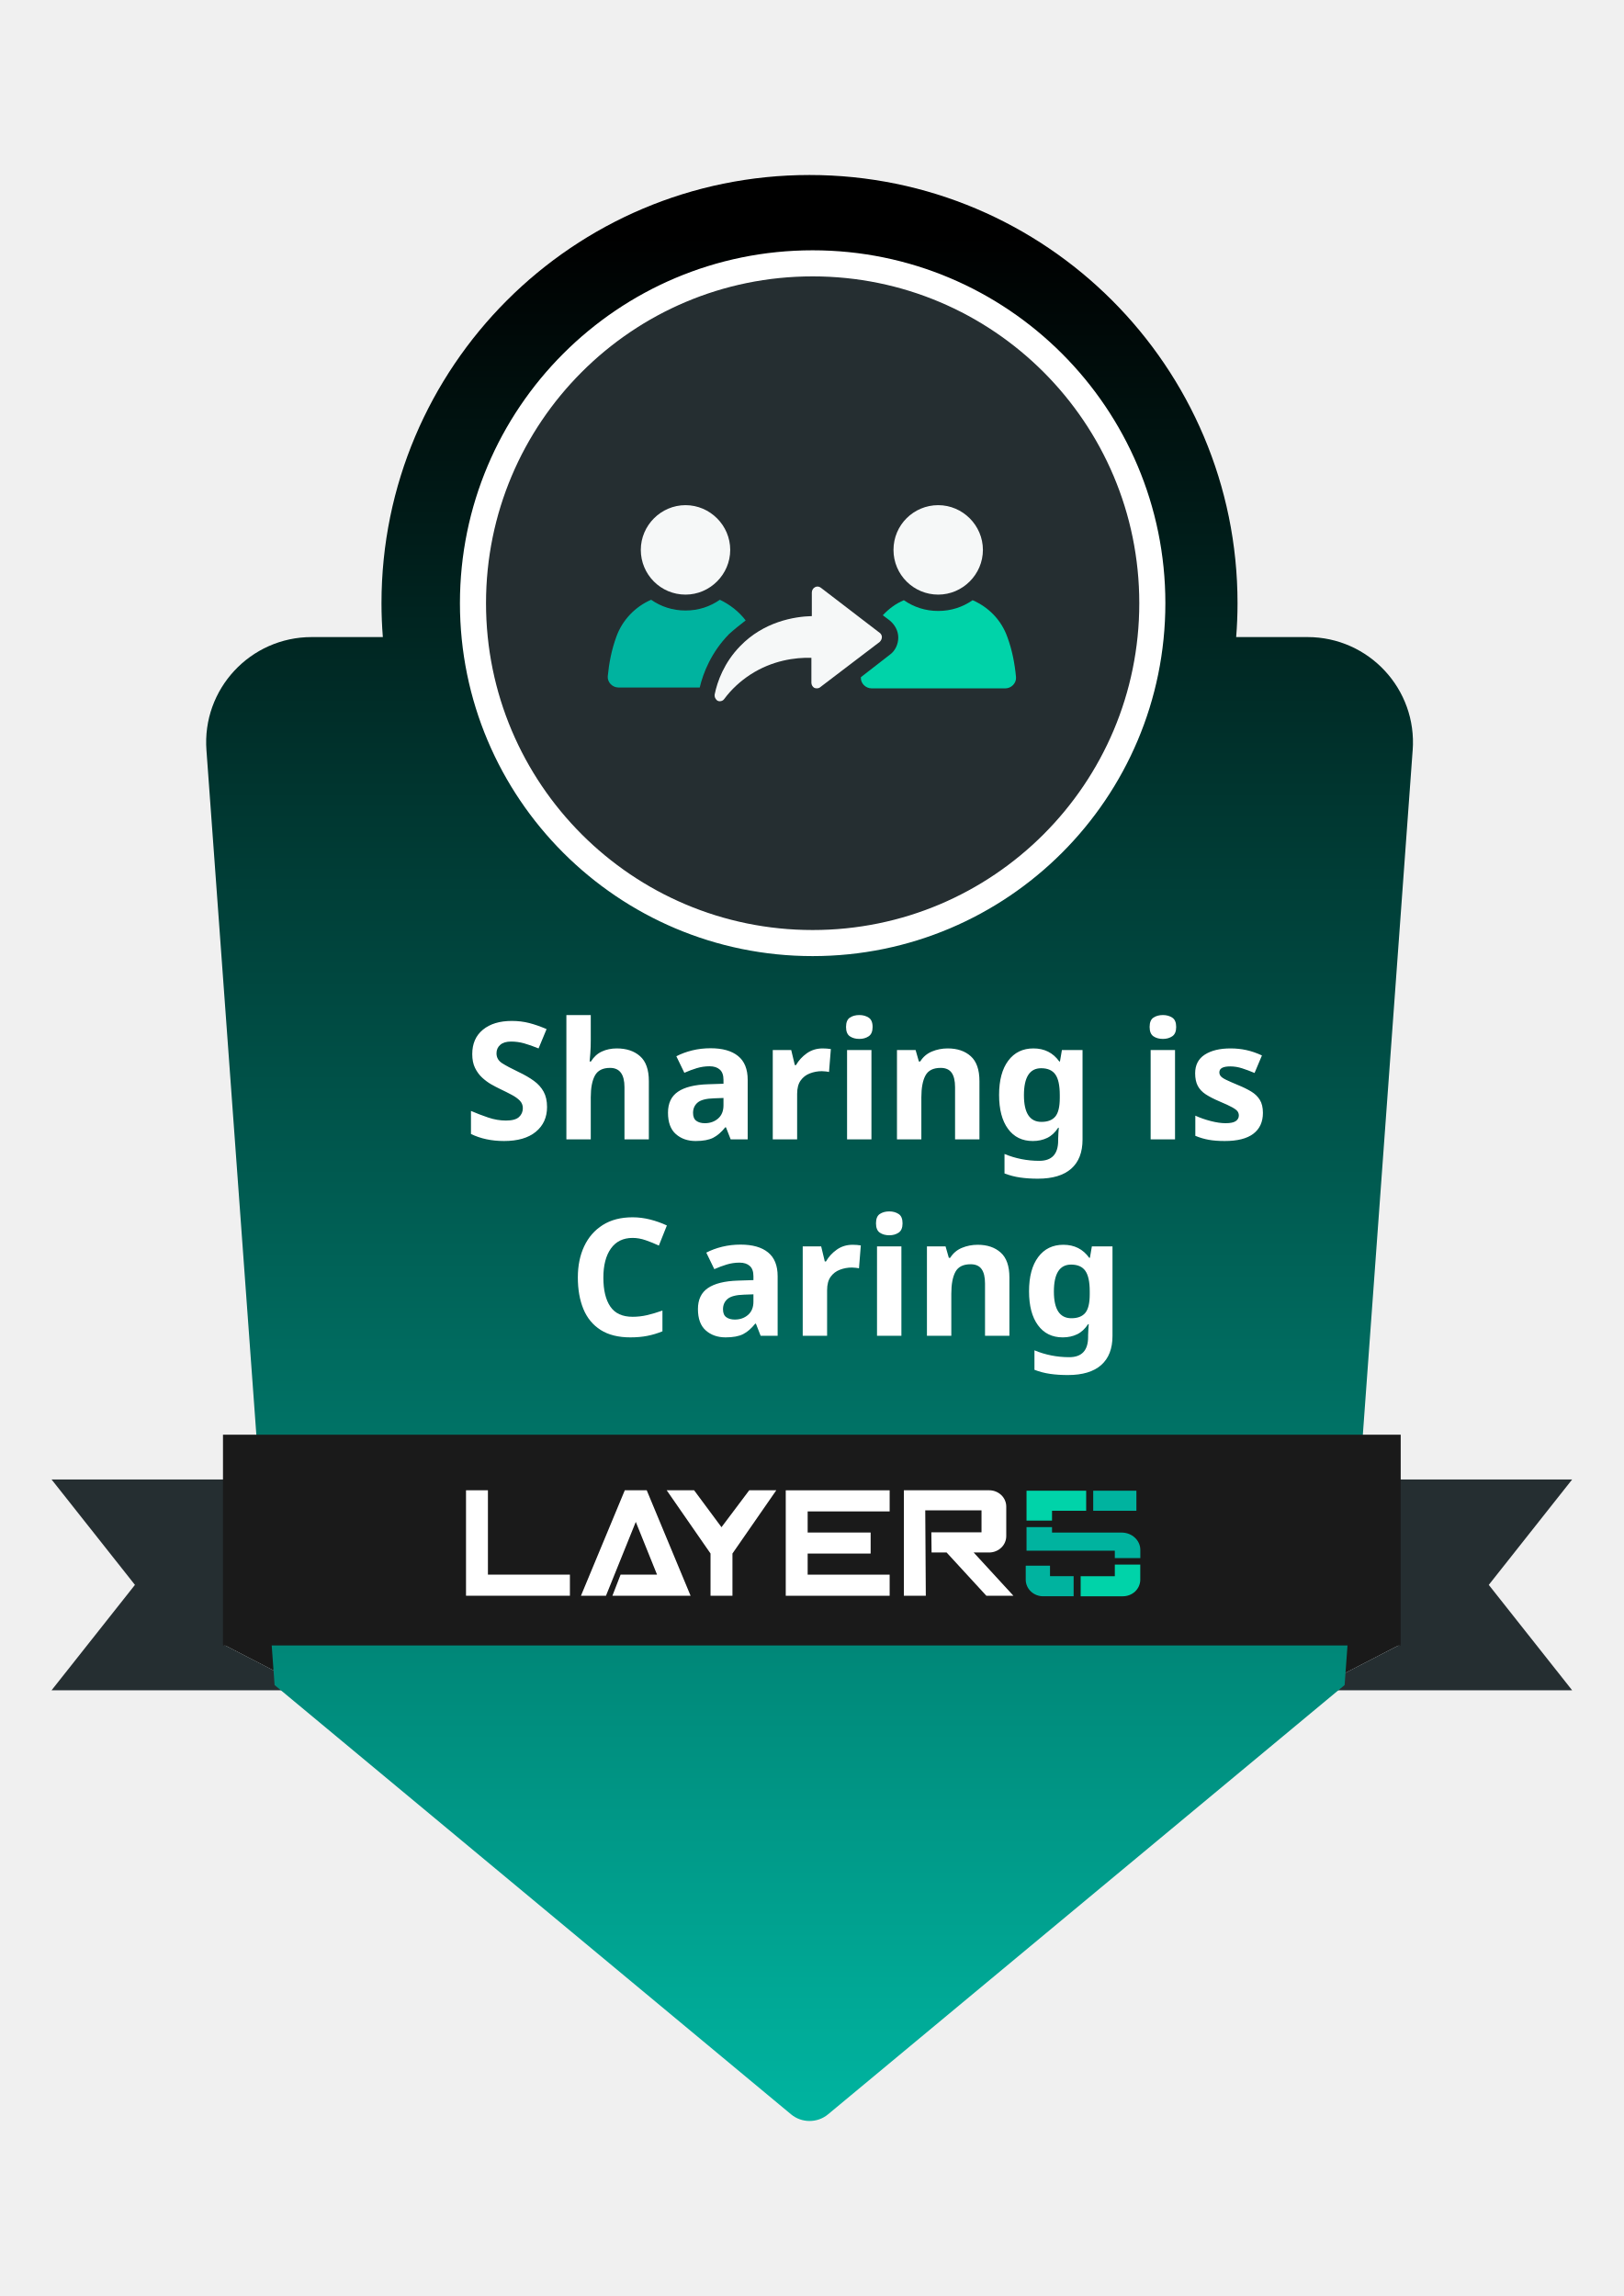
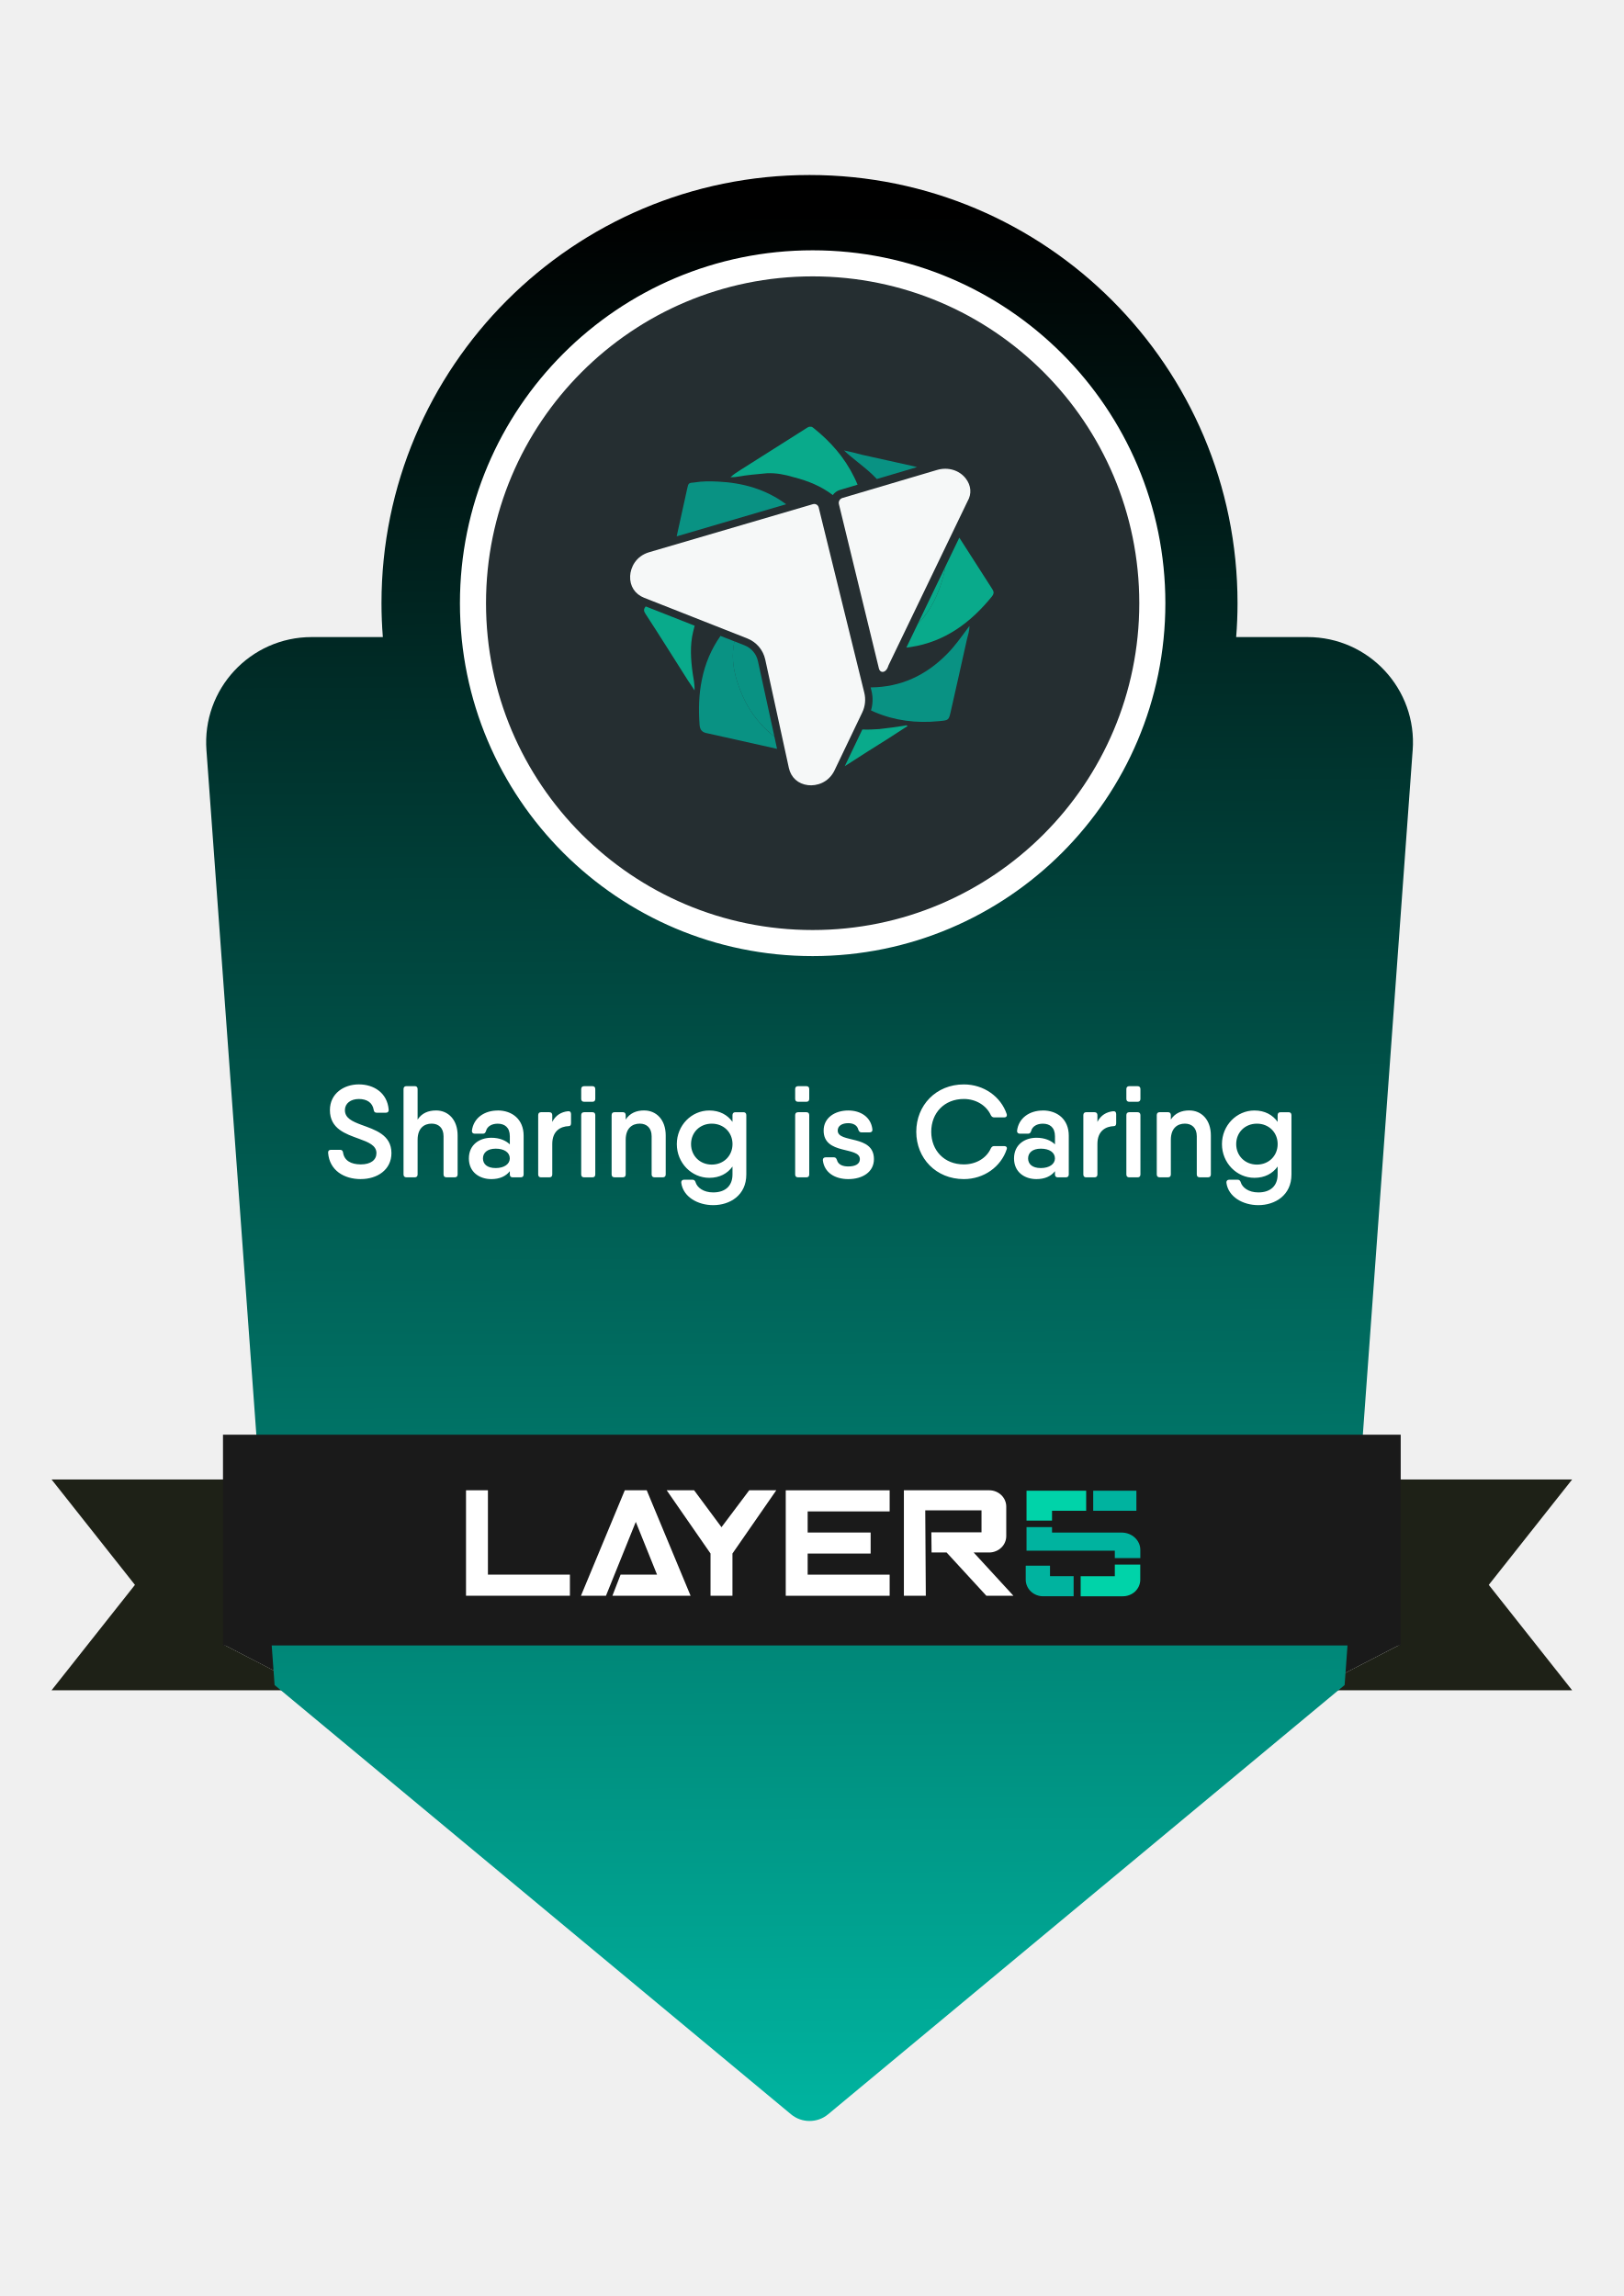
<svg xmlns="http://www.w3.org/2000/svg" id="Layer_1" data-name="Layer 1" viewBox="0 0 595.28 841.89">
  <defs>
    <style>
-       .cls-1 {
+       .cls-1, .cls-2 {
        fill: #00b39f;
      }

-       .cls-2, .cls-3 {
+       .cls-3 {
        fill: #fff;
      }

      .cls-4, .cls-5 {
-         fill: #252e31;
+         fill: #00d3a9;
      }

      .cls-6 {
-         letter-spacing: 0em;
+         fill: #f6f8f8;
      }

      .cls-7 {
-         fill: #00d3a9;
+         clip-path: url(#clippath);
      }

      .cls-8 {
-         fill: #f6f8f8;
+         fill: #a20e30;
      }

      .cls-9 {
-         clip-path: url(#clippath);
+         fill: #1e2117;
      }

      .cls-10 {
-         fill: #a20e30;
+         fill: none;
      }

      .cls-11 {
-         fill: none;
+         fill: #252e31;
+         stroke: #fff;
+         stroke-width: 9.56px;
      }

-       .cls-5 {
-         stroke: #fff;
-         stroke-width: 9.56px;
+       .cls-5, .cls-2 {
+         opacity: .75;
      }

      .cls-12 {
        fill: #1a1a1a;
      }

      .cls-13 {
        fill: url(#linear-gradient);
      }
- 
-       .cls-3 {
-         font-family: QanelasSoft-SemiBold, 'Qanelas Soft';
-         font-size: 60px;
-         font-weight: 600;
-       }
    </style>
    <clipPath id="clippath">
-       <rect class="cls-11" x="18.91" y="64.17" width="557.46" height="713.56" />
+       <rect class="cls-10" x="18.91" y="64.17" width="557.46" height="713.56" />
    </clipPath>
-     <linearGradient id="linear-gradient" x1="296.79" y1="772.82" x2="296.79" y2="86.45" gradientUnits="userSpaceOnUse">
+     <linearGradient id="linear-gradient" x1="299" y1="774.09" x2="295.94" y2="78.6" gradientUnits="userSpaceOnUse">
      <stop offset="0" stop-color="#00b39f" />
      <stop offset="1" stop-color="#000" />
    </linearGradient>
  </defs>
  <g id="Sharing_is_Caring" data-name="Sharing is Caring">
-     <g class="cls-9">
+     <g class="cls-7">
      <g>
        <path class="cls-12" d="m480.86,602.93v16.88l32.66-16.88h-32.66Z" />
        <path class="cls-12" d="m114.42,619.82v-16.88h-32.66l32.66,16.88Z" />
-         <path class="cls-4" d="m576.37,542.5H18.91l30.56,38.64-30.56,38.64h95.51l-32.66-16.85h32.66v-19.02h366.44v19.02h32.66l-32.66,16.85h95.51l-30.56-38.64,30.56-38.64Z" />
+         <path class="cls-9" d="m576.37,542.5H18.91l30.56,38.64-30.56,38.64h95.51l-32.66-16.85h32.66v-19.02h366.44v19.02h32.66l-32.66,16.85h95.51l-30.56-38.64,30.56-38.64Z" />
        <path class="cls-13" d="m517.9,275.14l-24.94,342.73-189.33,157.36c-3.92,3.31-9.75,3.31-13.67,0l-189.29-157.36-24.98-342.73c-1.69-22.43,16.06-41.54,38.57-41.54h26.1c-.33-4.11-.5-8.25-.5-12.42,0-86.71,70.28-157.01,156.92-157.01s156.92,70.3,156.92,157.01c0,4.17-.17,8.31-.5,12.42h26.14c22.51,0,40.26,19.11,38.57,41.54Z" />
-         <path class="cls-5" d="m297.93,345.8c68.78,0,124.53-55.81,124.53-124.62s-55.75-124.62-124.53-124.62-124.53,55.81-124.53,124.62,55.75,124.62,124.53,124.62Z" />
-         <path class="cls-10" d="m114.42,583.92v18.99h366.44v-18.99H114.42Z" />
+         <path class="cls-11" d="m297.93,345.8c68.78,0,124.53-55.81,124.53-124.62s-55.75-124.62-124.53-124.62-124.53,55.81-124.53,124.62,55.75,124.62,124.53,124.62Z" />
+         <path class="cls-8" d="m114.42,583.92v18.99h366.44v-18.99H114.42Z" />
        <path class="cls-12" d="m513.52,603.35H81.75v-77.28h431.77v77.28Z" />
-         <path class="cls-2" d="m178.89,546.45h-8.04v38.67h38.09v-7.74h-30.06v-30.93Z" />
-         <path class="cls-2" d="m229.06,546.45l-16.07,38.67h9.17l10.93-27.08,7.79,19.34h-13.36l-3,7.74h28.66l-16.08-38.67h-8.03Z" />
-         <path class="cls-2" d="m264.51,559.99l-10.04-13.54h-10.05l16.07,23.19v15.48h8.04v-15.48l16.07-23.19h-9.92l-10.17,13.54Z" />
-         <path class="cls-2" d="m288.07,552.54v32.59h38.09v-7.74h-30.06v-7.74h23.09v-7.71h-23.09v-7.74h30.06v-7.74h-38.09v6.08Z" />
-         <path class="cls-2" d="m339.22,553.81h20.62v8.06h-18.39l.08,7.39h5.51l14.57,15.86h9.92l-14.57-15.86h5.71c.82,0,1.63-.16,2.39-.48.76-.29,1.45-.73,2.03-1.31.58-.54,1.04-1.21,1.35-1.94.31-.73.47-1.5.47-2.29v-10.8c0-1.59-.66-3.12-1.83-4.24-1.17-1.11-2.76-1.75-4.42-1.75h-31.28v38.67h8.04l-.21-31.31Z" />
+         <path class="cls-3" d="m178.89,546.45h-8.04v38.67h38.09v-7.74h-30.06v-30.93Z" />
+         <path class="cls-3" d="m229.06,546.45l-16.07,38.67h9.17l10.93-27.08,7.79,19.34h-13.36l-3,7.74h28.66l-16.08-38.67h-8.03Z" />
+         <path class="cls-3" d="m264.51,559.99l-10.04-13.54h-10.05l16.07,23.19v15.48h8.04v-15.48l16.07-23.19h-9.92l-10.17,13.54Z" />
+         <path class="cls-3" d="m288.07,552.54v32.59h38.09v-7.74h-30.06v-7.74h23.09v-7.71h-23.09v-7.74h30.06v-7.74h-38.09v6.08Z" />
+         <path class="cls-3" d="m339.22,553.81h20.62v8.06h-18.39l.08,7.39h5.51l14.57,15.86h9.92l-14.57-15.86h5.71c.82,0,1.63-.16,2.39-.48.76-.29,1.45-.73,2.03-1.31.58-.54,1.04-1.21,1.35-1.94.31-.73.47-1.5.47-2.29v-10.8c0-1.59-.66-3.12-1.83-4.24-1.17-1.11-2.76-1.75-4.42-1.75h-31.28v38.67h8.04l-.21-31.31Z" />
        <path class="cls-1" d="m416.62,546.61h-15.83v7.36h15.83v-7.36Z" />
        <path class="cls-1" d="m418.06,571.33v-3.03c0-3.5-3.06-6.34-6.86-6.34h-25.51v-2.01h-9.35v8.66h32.37v2.71h9.35Z" />
-         <path class="cls-7" d="m385.69,557.57v-3.6h12.52v-7.36h-21.87v10.96h9.35Z" />
-         <path class="cls-7" d="m408.71,573.69v4.27h-12.52v7.36h15.43c1.67,0,3.29-.61,4.49-1.72,1.2-1.12,1.9-2.64,1.93-4.27v-5.64h-9.33Z" />
+         <path class="cls-4" d="m385.69,557.57v-3.6h12.52v-7.36h-21.87v10.96h9.35Z" />
+         <path class="cls-4" d="m408.71,573.69v4.27h-12.52v7.36h15.43c1.67,0,3.29-.61,4.49-1.72,1.2-1.12,1.9-2.64,1.93-4.27v-5.64h-9.33Z" />
        <path class="cls-1" d="m384.95,574.1v3.85h8.66v7.36h-11.14c-1.67.03-3.29-.61-4.49-1.72-1.2-1.12-1.9-2.64-1.93-4.27v-5.22h8.9Z" />
+         <path class="cls-3" d="m132.28,432.35c-6.16,0-11.47-3.19-11.99-9.62-.05-.73.33-1.12,1.05-1.12h3.34c.67,0,1,.35,1.1,1.05.43,2.84,2.82,4.3,6.5,4.3s5.73-1.66,5.73-4.14c0-2.84-2.96-4.01-6.4-5.26-4.87-1.78-10.66-3.63-10.66-10.51,0-6.12,5.16-9.43,10.61-9.43s10.42,3.06,10.94,9.27c.05.73-.33,1.12-1.05,1.12h-3.34c-.67,0-1-.35-1.1-1.02-.43-2.68-2.48-4.01-5.45-4.01s-5.11,1.59-5.11,4.08c0,2.9,2.63,4.11,6.02,5.38,4.92,1.82,11.04,3.6,11.04,10.38,0,6.12-5.21,9.52-11.23,9.52Zm27.61-25.17c4.44,0,7.88,3.41,7.88,9.14v14.33c0,.67-.38,1.05-1.05,1.05h-3.01c-.72,0-1.1-.38-1.1-1.05v-14.02c0-3.09-1.86-4.62-4.35-4.62-2.72,0-5.16,1.62-5.16,5.96v12.68c0,.67-.38,1.05-1.05,1.05h-3.01c-.72,0-1.1-.38-1.1-1.05v-31.31c0-.7.38-1.08,1.1-1.08h3.01c.67,0,1.05.38,1.05,1.08v11.18c1.53-2.33,3.87-3.34,6.79-3.34Zm22.57,0c5.3,0,9.51,3.25,9.51,9.24v14.24c0,.67-.38,1.05-1.1,1.05h-2.91c-.67,0-1.05-.38-1.05-1.05v-1.21c-1.48,1.88-3.77,2.9-6.79,2.9-4.3,0-8.22-2.52-8.22-7.58s3.92-7.58,8.22-7.58c3.01,0,5.3.99,6.79,2.42v-2.96c0-3.28-1.91-4.62-4.44-4.62-2.15,0-3.87.96-4.3,2.71-.24.64-.48.96-1.15.96h-2.96c-.67,0-1.1-.38-1.05-1.08.57-4.65,4.54-7.42,9.46-7.42Zm-.72,21.12c3.11,0,5.16-1.47,5.16-3.54,0-2.2-2.05-3.57-5.16-3.57s-4.68,1.53-4.68,3.57,1.48,3.54,4.68,3.54Zm26.51-20.83c.72-.1,1.1.35,1.1,1.02v3.38c0,.67-.29,1.05-.81,1.05-3.11.1-6.07,1.82-6.07,6.53v11.21c0,.67-.38,1.05-1.1,1.05h-3.01c-.67,0-1.05-.38-1.05-1.05v-21.76c0-.7.38-1.08,1.05-1.08h3.01c.72,0,1.1.38,1.1,1.08v2.48c1.24-2.48,3.34-3.66,5.78-3.92Zm5.93-3.47c-.72,0-1.1-.38-1.1-1.05v-3.6c0-.7.38-1.08,1.1-1.08h3.01c.67,0,1.05.38,1.05,1.08v3.6c0,.67-.38,1.05-1.05,1.05h-3.01Zm0,27.71c-.72,0-1.1-.38-1.1-1.05v-21.76c0-.7.38-1.08,1.1-1.08h3.01c.67,0,1.05.38,1.05,1.08v21.76c0,.67-.38,1.05-1.05,1.05h-3.01Zm22-24.53c4.44,0,7.88,3.41,7.88,9.14v14.33c0,.67-.38,1.05-1.05,1.05h-3.01c-.72,0-1.1-.38-1.1-1.05v-14.02c0-3.09-1.86-4.62-4.35-4.62-2.72,0-5.16,1.62-5.16,5.96v12.68c0,.67-.38,1.05-1.05,1.05h-3.01c-.72,0-1.1-.38-1.1-1.05v-21.76c0-.7.38-1.08,1.1-1.08h3.01c.67,0,1.05.38,1.05,1.08v1.62c1.53-2.33,3.87-3.34,6.79-3.34Zm36.33.64c.72,0,1.1.38,1.1,1.08v21.76c0,7.64-6.02,11.24-12.14,11.24-5.69,0-11.04-3.06-11.71-8.22-.05-.73.38-1.11,1.05-1.11h3.06c.62,0,.96.35,1.15.96.57,1.88,2.82,3.7,6.45,3.7,4.49,0,7.07-2.45,7.07-6.56v-2.93c-1.82,2.55-4.68,4.14-8.51,4.14-6.5,0-11.9-5.48-11.9-12.36s5.4-12.33,11.9-12.33c3.82,0,6.69,1.62,8.51,4.17v-2.45c0-.7.38-1.08,1.05-1.08h2.91Zm-11.56,19.21c4.35,0,7.6-3.22,7.6-7.52s-3.25-7.49-7.6-7.49-7.6,3.19-7.6,7.49,3.25,7.52,7.6,7.52Zm31.67-23.03c-.72,0-1.1-.38-1.1-1.05v-3.6c0-.7.38-1.08,1.1-1.08h3.01c.67,0,1.05.38,1.05,1.08v3.6c0,.67-.38,1.05-1.05,1.05h-3.01Zm0,27.71c-.72,0-1.1-.38-1.1-1.05v-21.76c0-.7.38-1.08,1.1-1.08h3.01c.67,0,1.05.38,1.05,1.08v21.76c0,.67-.38,1.05-1.05,1.05h-3.01Zm14.5-17.17c0,4.78,13.28,1.34,13.28,10.48,0,4.68-4.11,7.33-9.41,7.33-4.87,0-8.79-2.36-9.32-6.91-.05-.7.38-1.08,1.05-1.08h2.96c.67,0,.91.35,1.15.96.43,1.72,2.1,2.39,4.16,2.39,2.53,0,4.25-.86,4.25-2.68,0-4.78-13.28-1.4-13.28-10.48,0-4.68,4.11-7.36,9.03-7.36,4.49,0,8.31,2.36,8.84,6.88.1.76-.33,1.15-1.05,1.15h-2.96c-.62,0-.91-.38-1.15-.99-.38-1.69-1.96-2.39-3.68-2.39-2.15,0-3.87.89-3.87,2.71Zm46.24,17.81c-10.18,0-17.44-7.64-17.44-17.36s7.26-17.36,17.44-17.36c7.31,0,13.57,4.46,15.72,10.89.19.73-.19,1.21-.91,1.21h-3.68c-.57,0-.96-.29-1.24-.83-1.62-3.57-5.45-5.93-9.89-5.93-7.17,0-11.95,5.13-11.95,12.01s4.78,11.98,11.95,11.98c4.44,0,8.27-2.26,9.89-5.86.29-.57.67-.86,1.24-.86h3.68c.72,0,1.15.48.91,1.15-2.1,6.43-8.36,10.96-15.72,10.96Zm28.96-25.17c5.3,0,9.51,3.25,9.51,9.24v14.24c0,.67-.38,1.05-1.1,1.05h-2.91c-.67,0-1.05-.38-1.05-1.05v-1.21c-1.48,1.88-3.77,2.9-6.79,2.9-4.3,0-8.22-2.52-8.22-7.58s3.92-7.58,8.22-7.58c3.01,0,5.3.99,6.79,2.42v-2.96c0-3.28-1.91-4.62-4.44-4.62-2.15,0-3.87.96-4.3,2.71-.24.64-.48.96-1.15.96h-2.96c-.67,0-1.1-.38-1.05-1.08.57-4.65,4.54-7.42,9.46-7.42Zm-.72,21.12c3.11,0,5.16-1.47,5.16-3.54,0-2.2-2.05-3.57-5.16-3.57s-4.68,1.53-4.68,3.57,1.48,3.54,4.68,3.54Zm26.51-20.83c.72-.1,1.1.35,1.1,1.02v3.38c0,.67-.29,1.05-.81,1.05-3.11.1-6.07,1.82-6.07,6.53v11.21c0,.67-.38,1.05-1.1,1.05h-3.01c-.67,0-1.05-.38-1.05-1.05v-21.76c0-.7.38-1.08,1.05-1.08h3.01c.72,0,1.1.38,1.1,1.08v2.48c1.24-2.48,3.34-3.66,5.78-3.92Zm5.93-3.47c-.72,0-1.1-.38-1.1-1.05v-3.6c0-.7.38-1.08,1.1-1.08h3.01c.67,0,1.05.38,1.05,1.08v3.6c0,.67-.38,1.05-1.05,1.05h-3.01Zm0,27.71c-.72,0-1.1-.38-1.1-1.05v-21.76c0-.7.38-1.08,1.1-1.08h3.01c.67,0,1.05.38,1.05,1.08v21.76c0,.67-.38,1.05-1.05,1.05h-3.01Zm22-24.53c4.44,0,7.88,3.41,7.88,9.14v14.33c0,.67-.38,1.05-1.05,1.05h-3.01c-.72,0-1.1-.38-1.1-1.05v-14.02c0-3.09-1.86-4.62-4.35-4.62-2.72,0-5.16,1.62-5.16,5.96v12.68c0,.67-.38,1.05-1.05,1.05h-3.01c-.72,0-1.1-.38-1.1-1.05v-21.76c0-.7.38-1.08,1.1-1.08h3.01c.67,0,1.05.38,1.05,1.08v1.62c1.53-2.33,3.87-3.34,6.79-3.34Zm36.33.64c.72,0,1.1.38,1.1,1.08v21.76c0,7.64-6.02,11.24-12.14,11.24-5.69,0-11.04-3.06-11.71-8.22-.05-.73.38-1.11,1.05-1.11h3.06c.62,0,.96.35,1.15.96.57,1.88,2.82,3.7,6.45,3.7,4.49,0,7.07-2.45,7.07-6.56v-2.93c-1.82,2.55-4.68,4.14-8.51,4.14-6.5,0-11.9-5.48-11.9-12.36s5.4-12.33,11.9-12.33c3.82,0,6.69,1.62,8.51,4.17v-2.45c0-.7.38-1.08,1.05-1.08h2.91Zm-11.56,19.21c4.35,0,7.6-3.22,7.6-7.52s-3.25-7.49-7.6-7.49-7.6,3.19-7.6,7.49,3.25,7.52,7.6,7.52Z" />
        <g>
-           <path class="cls-1" d="m273.37,227.49c-2.52-3.31-5.83-5.83-9.45-7.57-3.62,2.52-7.88,3.94-12.6,3.94s-8.98-1.42-12.6-3.94c-5.83,2.52-10.56,7.41-12.76,13.56-1.73,4.73-2.68,9.62-3.15,14.51-.16,2.21,1.73,4.1,3.94,4.1h29.78c1.26-5.36,4.25-12.93,10.71-19.55,1.89-1.73,4.1-3.47,6.14-5.05Z" />
-           <path class="cls-8" d="m251.32,218.03c8.98,0,16.39-7.41,16.39-16.4s-7.41-16.4-16.39-16.4-16.39,7.41-16.39,16.4,7.25,16.4,16.39,16.4Z" />
-           <path class="cls-7" d="m369.33,233.64c-2.21-6.31-6.93-11.04-12.76-13.56-3.62,2.52-7.88,3.94-12.6,3.94s-8.98-1.42-12.6-3.94c-2.99,1.26-5.51,3.15-7.72,5.52l2.52,1.89c1.89,1.58,3.15,3.78,3.15,6.31,0,2.36-1.1,4.89-3.15,6.31l-10.56,8.2c-.16,2.21,1.73,4.1,3.94,4.1h49c2.21,0,4.1-1.89,3.94-4.1-.47-5.05-1.42-9.93-3.15-14.66Z" />
-           <path class="cls-8" d="m343.96,218.03c8.98,0,16.39-7.41,16.39-16.4s-7.41-16.4-16.39-16.4-16.39,7.25-16.39,16.4,7.41,16.4,16.39,16.4Z" />
-           <path class="cls-8" d="m323.32,233.64c0-.63-.32-1.26-.79-1.58l-21.59-16.55c-.63-.47-1.42-.63-2.21-.16-.63.32-1.1,1.1-1.1,1.89v8.67c-6.46.16-17.65,2.05-26.31,11.04-5.83,5.99-8.35,12.93-9.3,17.66-.16.95.32,1.89,1.1,2.36.32.16.63.16.79.16.63,0,1.26-.32,1.58-.79,2.68-3.63,5.99-6.62,9.61-8.99,8.04-5.2,16.39-6.31,22.37-6.15v9.14c0,.79.47,1.58,1.1,1.89.32.16.63.16.95.16.47,0,.95-.16,1.26-.47l21.74-16.55c.47-.47.79-1.1.79-1.73Z" />
+           <path class="cls-5" d="m346.61,207.72l-10.15,21.07c4.82-4.85,7.64-11.01,9.43-17.61.31-1.15.54-2.31.72-3.46Z" />
+           <path class="cls-2" d="m270.84,251.56c1.77,5.15,4.31,9.65,7.88,13.67,1.59,1.85,3.35,3.4,5.19,4.87l-6.04-27.7c-.57-2.63-2.41-4.79-4.91-5.77l-3.7-1.46c-.11.52-.21,1.04-.3,1.58-.81,5.15.19,10.14,1.87,14.8Z" />
+           <path class="cls-2" d="m334.96,170.96c-6.26-1.45-12.56-2.74-18.82-4.18-2.24-.64-4.47-1.13-6.71-1.61,1.64,1.61,3.39,2.89,5.1,4.34,2.42,1.93,4.82,3.86,6.93,6.13l14.74-4.36c-.41-.1-.82-.21-1.23-.32Z" />
+           <path class="cls-5" d="m236.67,222.44c-.76.97-.7,1.61-.07,2.57,5.26,8.04,10.46,16.41,15.68,24.61.69.96,1.4,2.09,2.35,3.54.1-2.41-.41-4.34-.68-6.27-.72-5.15-1.04-10.3.17-15.28.17-.73.35-1.46.55-2.18l-17.94-7.07s-.04.05-.06.08Z" />
+           <path class="cls-5" d="m308,179.63l6.4-1.9c-.38-.93-.79-1.85-1.24-2.75-3.54-7.24-8.64-13.03-14.88-18.02-.28-.25-.54-.4-.8-.48h-.81c-.3.08-.61.25-.95.48-8.03,5.15-16.1,10.14-24.13,15.28-1.24.81-2.58,1.61-3.79,2.74.8,0,1.61,0,2.4-.16,3.63-.64,7.29-.96,10.97-1.29,3.33-.16,6.58.48,9.81,1.45,5.28,1.33,10.17,3.36,14.34,6.55.62-.88,1.54-1.57,2.66-1.9Z" />
+           <path class="cls-2" d="m263.2,176.59c-2.89-.16-5.78-.16-8.68.32-1.99.16-2.15.16-2.58,2.25-1.28,5.78-2.57,11.63-3.86,17.51l40.12-11.78c-7.35-5.46-15.82-7.87-25.02-8.31Z" />
+           <path class="cls-5" d="m345.89,211.18c-1.79,6.61-4.61,12.76-9.43,17.61l-4.18,8.68c.56-.07,1.11-.14,1.67-.23,12.53-1.93,22.02-9.01,29.81-18.66.31-.43.47-.79.5-1.15v-.21c-.02-.38-.19-.76-.47-1.21-4.05-6.29-8.06-12.58-12.09-18.87l-5.1,10.59c-.18,1.15-.41,2.31-.72,3.46Z" />
+           <path class="cls-2" d="m319.33,260.49c.41.19.82.38,1.24.57,7.48,3.22,15.43,4.18,23.58,3.38,3.65-.32,3.67-.32,4.41-3.54,1.99-8.85,4.01-17.7,5.95-26.54.32-1.45.92-2.89.9-4.83-.47.64-.71.96-.95,1.29-2.27,3.06-4.55,6.27-7.29,9.01-7.69,7.81-16.91,12.15-27.98,12.22l.32,1.3c.58,2.36.51,4.83-.19,7.14Z" />
+           <path class="cls-2" d="m278.72,265.24c-3.57-4.02-6.11-8.53-7.88-13.67-1.69-4.67-2.68-9.65-1.87-14.8.08-.54.18-1.06.3-1.58l-5.12-2.02c-3.36,4.77-5.66,10.13-6.85,16.15-1.09,5.31-1.24,10.78-.83,16.41.16,2.09,1.04,2.89,3.17,3.22,8.44,1.83,16.82,3.8,25.24,5.64l-.97-4.47c-1.84-1.47-3.6-3.03-5.19-4.87Z" />
+           <path class="cls-5" d="m325.81,270.71c2.32-1.45,4.62-3.06,6.95-4.5-.11-.16-.26-.16-.42-.16-.16-.16-.32-.16-.47,0-3.17.48-6.37.96-9.56,1.29-2.04.13-4.12.25-6.16.14l-6.44,13.46c5.35-3.46,10.73-6.89,16.09-10.23Z" />
+           <path class="cls-6" d="m305.99,282.39l10.13-21.16c1.08-2.25,1.34-4.82.74-7.24l-16.72-67.93c-.11-.45-.39-.82-.79-1.05-.26-.15-.54-.22-.83-.22-.16,0-.32.02-.47.07l-60.04,17.62c-4.93,1.45-6.85,5.62-6.99,8.75-.16,3.65,1.74,6.62,5.1,7.95l37.85,14.92c3.35,1.32,5.81,4.21,6.58,7.74l8.66,39.75c.77,3.52,3.4,5.88,7.03,6.31,3.11.36,7.53-.86,9.75-5.49Z" />
+           <path class="cls-6" d="m322.24,245.17c.18.72.67,1.18,1.29,1.2.7.02,1.63-.55,2.15-2.23l.03-.11.05-.1,28.95-60.11.03-.05c1.56-2.68,1.3-5.8-.71-8.36-2.4-3.05-6.52-4.26-10.52-3.08l-34.64,10.26c-.97.29-1.55,1.28-1.31,2.26h0s14.68,60.33,14.68,60.33Z" />
        </g>
-         <text class="cls-3" transform="translate(169.9 417.79)">
-           <tspan x="0" y="0">Sharing is</tspan>
-           <tspan class="cls-6" x="38.46" y="72">C</tspan>
-           <tspan x="83.46" y="72">aring</tspan>
-         </text>
      </g>
    </g>
  </g>
</svg>
